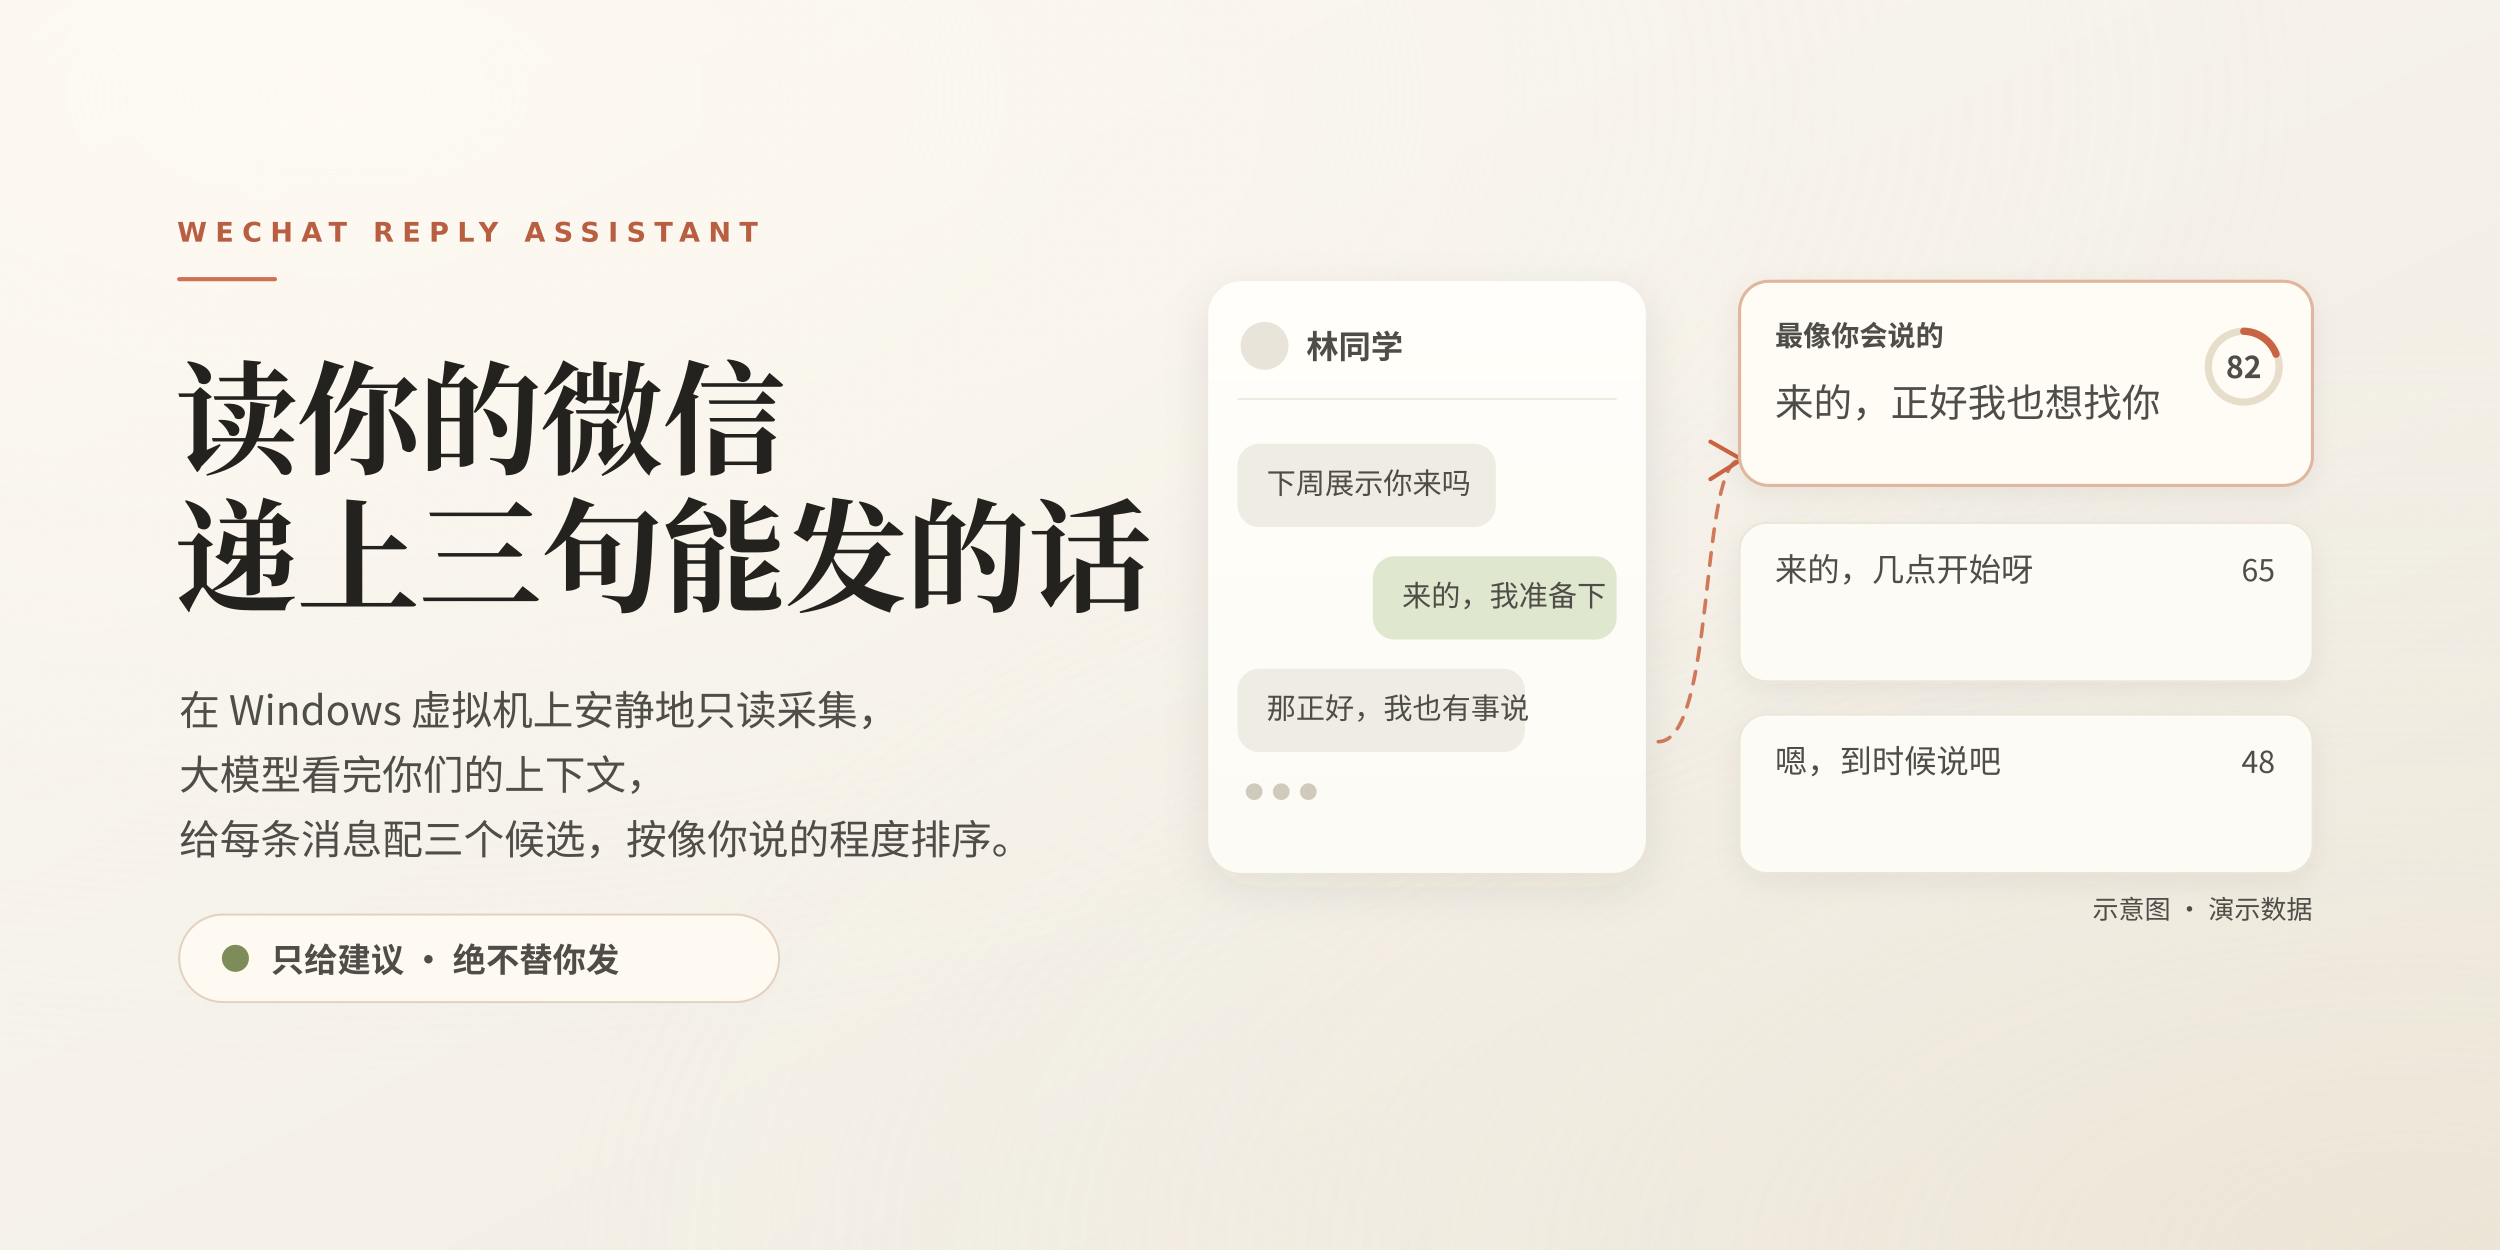
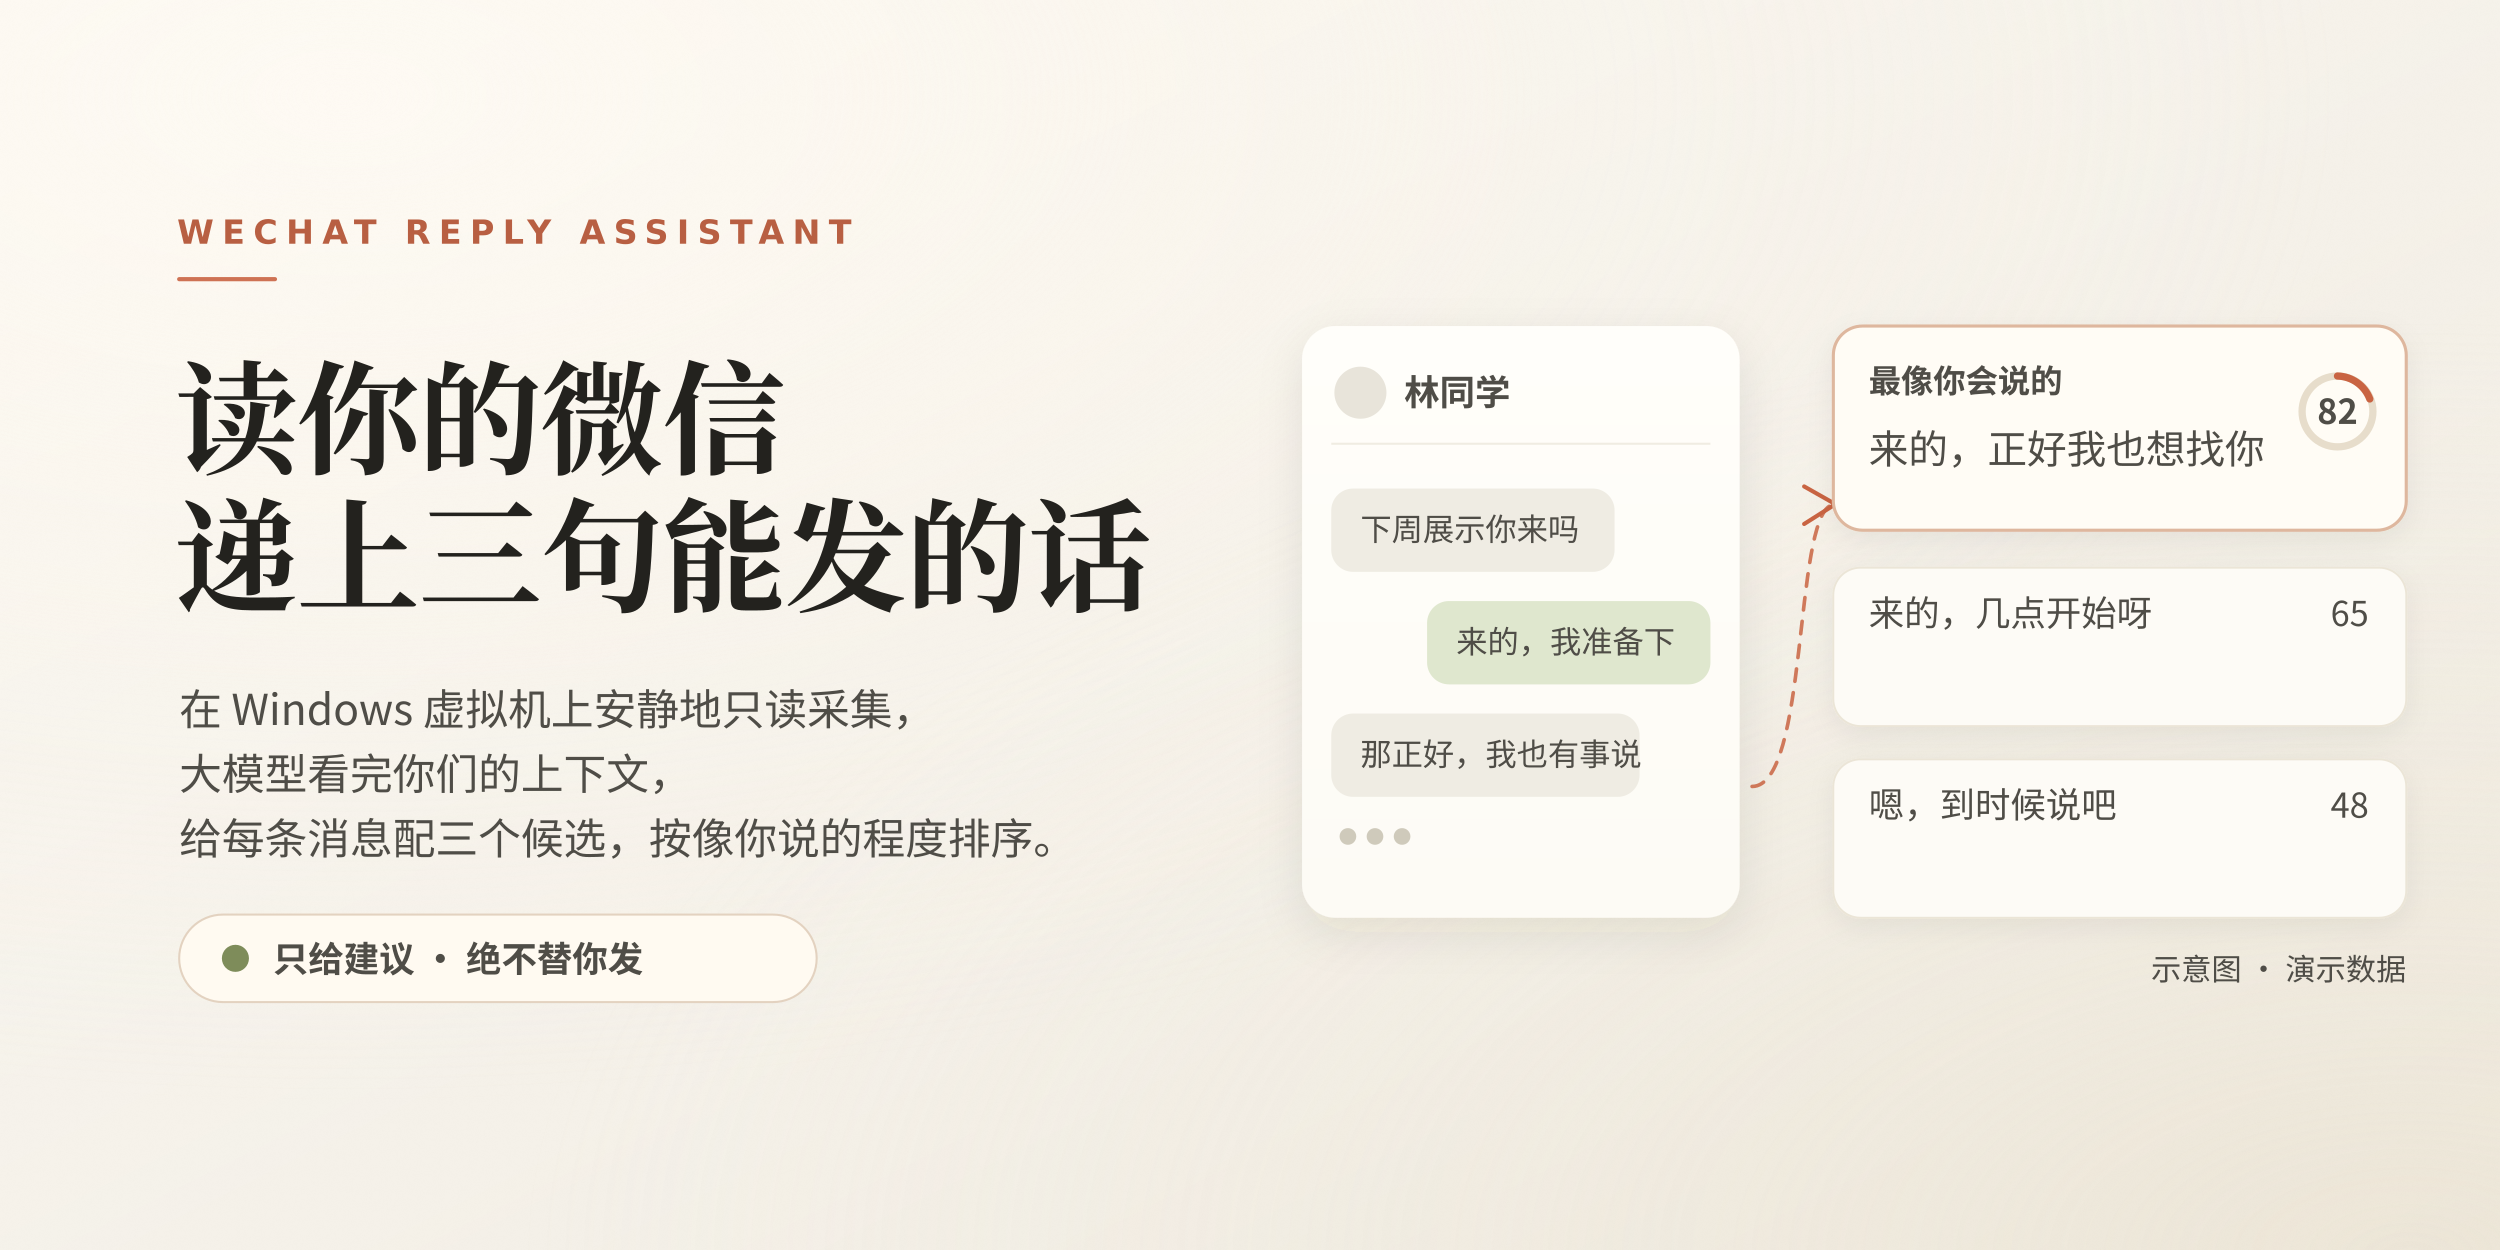
<svg xmlns="http://www.w3.org/2000/svg" width="2400" height="1200" viewBox="0 0 2400 1200">
  <defs>
    <linearGradient id="paper" x1="0" y1="0" x2="1" y2="1">
      <stop offset="0" stop-color="#FAF8F3" />
      <stop offset="0.55" stop-color="#F5F1E9" />
      <stop offset="1" stop-color="#EFEADF" />
    </linearGradient>
    <radialGradient id="glow" cx="0.14" cy="0.08" r="0.8">
      <stop offset="0" stop-color="#FFFBF4" stop-opacity="0.8" />
      <stop offset="0.6" stop-color="#FFF8EC" stop-opacity="0.16" />
      <stop offset="1" stop-color="#F2EDE1" stop-opacity="0" />
    </radialGradient>
    <radialGradient id="glow2" cx="0.96" cy="1" r="0.75">
      <stop offset="0" stop-color="#E9DFCB" stop-opacity="0.4" />
      <stop offset="1" stop-color="#EFEBE0" stop-opacity="0" />
    </radialGradient>
    <linearGradient id="card" x1="0" y1="0" x2="0" y2="1">
      <stop offset="0" stop-color="#FFFEFA" />
      <stop offset="1" stop-color="#FDFBF5" />
    </linearGradient>
    <filter id="soft" x="-25%" y="-25%" width="150%" height="150%">
      <feDropShadow dx="0" dy="14" stdDeviation="22" flood-color="#3A342A" flood-opacity="0.09" />
    </filter>
    <filter id="soft2" x="-30%" y="-30%" width="160%" height="160%">
      <feDropShadow dx="0" dy="8" stdDeviation="13" flood-color="#3A342A" flood-opacity="0.06" />
    </filter>
    <filter id="grain" x="0" y="0" width="100%" height="100%">
      <feTurbulence type="fractalNoise" baseFrequency="1.1" numOctaves="2" seed="11" result="n" />
      <feColorMatrix in="n" type="saturate" values="0" />
      <feComponentTransfer>
        <feFuncA type="linear" slope="0.03" />
      </feComponentTransfer>
    </filter>
    <style>
      .disp { font-family: "Noto Serif CJK SC", "Noto Serif", serif; font-weight: 700; fill: #23221E; }
      .sans { font-family: "Noto Sans CJK SC", "DejaVu Sans", sans-serif; fill: #4F4D47; }
      .caps { font-family: "DejaVu Sans", sans-serif; font-weight: 700; letter-spacing: 8px; fill: #B85F42; }
    </style>
  </defs>
  <rect width="2400" height="1200" fill="url(#paper)" />
  <rect width="2400" height="1200" fill="url(#glow)" />
  <rect width="2400" height="1200" fill="url(#glow2)" />
  <rect width="2400" height="1200" filter="url(#grain)" opacity="0.5" />
-   <text class="caps" x="170" y="232" font-size="26">WECHAT REPLY ASSISTANT</text>
+   <text class="caps" x="170" y="234" font-size="32">WECHAT REPLY ASSISTANT</text>
  <rect x="170" y="266" width="96" height="4" rx="2" fill="#C96442" opacity="0.9" />
  <text class="disp" x="168" y="446" font-size="118" letter-spacing="-1">读你的微信</text>
  <text class="disp" x="168" y="578" font-size="118" letter-spacing="-1">递上三句能发的话</text>
-   <text class="sans" x="172" y="696" font-size="39" fill="#4F4D47">在 Windows 虚拟机上安静地只读采集，</text>
-   <text class="sans" x="172" y="758" font-size="39" fill="#4F4D47">大模型看完你们的上下文，</text>
-   <text class="sans" x="172" y="820" font-size="39" fill="#4F4D47">给每条消息配三个候选，按像你说的程度排序。</text>
+   <text class="sans" x="172" y="696" font-size="41" fill="#4F4D47">在 Windows 虚拟机上安静地只读采集，</text>
+   <text class="sans" x="172" y="758" font-size="41" fill="#4F4D47">大模型看完你们的上下文，</text>
+   <text class="sans" x="172" y="820" font-size="41" fill="#4F4D47">给每条消息配三个候选，按像你说的程度排序。</text>
  <g transform="translate(172, 878)">
-     <rect x="0" y="0" width="576" height="84" rx="42" fill="#FFFAF1" stroke="#E3D2C0" stroke-width="2" />
+     <rect x="0" y="0" width="612" height="84" rx="42" fill="#FFFAF1" stroke="#E3D2C0" stroke-width="2" />
    <circle cx="54" cy="42" r="13" fill="#7E8C5A" />
-     <text class="sans" x="88" y="55" font-size="32" font-weight="700" fill="#3E3C37">只给建议 · 绝不替你发</text>
+     <text class="sans" x="90" y="55" font-size="34" font-weight="700" fill="#3E3C37">只给建议 · 绝不替你发</text>
  </g>
-   <g transform="translate(1160, 270)">
+   <g transform="translate(1250, 313)">
    <g filter="url(#soft)">
      <rect x="0" y="0" width="420" height="568" rx="32" fill="url(#card)" />
    </g>
-     <circle cx="54" cy="62" r="23" fill="#E8E4DA" />
-     <text class="sans" x="94" y="74" font-size="31" font-weight="700" fill="#3E3C37">林同学</text>
+     <circle cx="56" cy="64" r="25" fill="#E8E4DA" />
+     <text class="sans" x="98" y="76" font-size="34" font-weight="700" fill="#3E3C37">林同学</text>
    <rect x="28" y="112" width="364" height="2" fill="#F0ECE2" />
-     <rect x="28" y="156" width="248" height="80" rx="21" fill="#EFECE3" />
-     <text class="sans" x="56" y="204" font-size="28">下周展示你来吗</text>
-     <rect x="158" y="264" width="234" height="80" rx="21" fill="#DFE7CE" />
-     <text class="sans" x="186" y="312" font-size="28" fill="#33352A">来的，我准备下</text>
-     <rect x="28" y="372" width="276" height="80" rx="21" fill="#EFECE3" />
-     <text class="sans" x="56" y="420" font-size="28">那正好，我也有事说</text>
+     <rect x="28" y="156" width="272" height="80" rx="21" fill="#EFECE3" />
+     <text class="sans" x="56" y="206" font-size="30">下周展示你来吗</text>
+     <rect x="120" y="264" width="272" height="80" rx="21" fill="#DFE7CE" />
+     <text class="sans" x="148" y="314" font-size="30" fill="#33352A">来的，我准备下</text>
+     <rect x="28" y="372" width="296" height="80" rx="21" fill="#EFECE3" />
+     <text class="sans" x="56" y="422" font-size="30">那正好，我也有事说</text>
    <circle cx="44" cy="490" r="8" fill="#CFCABB" />
    <circle cx="70" cy="490" r="8" fill="#CFCABB" />
    <circle cx="96" cy="490" r="8" fill="#CFCABB" />
    <path d="M432 442 C 486 442, 472 186, 508 172" stroke="#C96442" stroke-width="3.5" fill="none" stroke-dasharray="12 11" stroke-linecap="round" opacity="0.85" />
    <path d="M482 154 L 512 171 L 482 190" stroke="#C96442" stroke-width="4" fill="none" stroke-linecap="round" stroke-linejoin="round" />
    <g filter="url(#soft2)">
      <rect x="510" y="0" width="550" height="196" rx="28" fill="#FFFCF5" stroke="#DEB79E" stroke-width="3" />
    </g>
-     <text class="sans" x="544" y="62" font-size="27" font-weight="700" fill="#B85F42">最像你会说的</text>
-     <text class="sans" x="544" y="130" font-size="37" fill="#26251F">来的，正好我也想找你</text>
+     <text class="sans" x="544" y="64" font-size="31" font-weight="700" fill="#B85F42">最像你会说的</text>
+     <text class="sans" x="544" y="132" font-size="38" fill="#26251F">来的，正好我也想找你</text>
    <g transform="translate(958, 46)">
      <circle cx="36" cy="36" r="34" fill="none" stroke="#E7DDCB" stroke-width="7" />
      <path d="M36 2 A 34 34 0 0 1 67 24" stroke="#C96442" stroke-width="7" fill="none" stroke-linecap="round" />
-       <text class="sans" x="36" y="47" font-size="29" font-weight="700" fill="#B85F42" text-anchor="middle">82</text>
+       <text class="sans" x="36" y="48" font-size="33" font-weight="700" fill="#B85F42" text-anchor="middle">82</text>
    </g>
    <g filter="url(#soft2)">
      <rect x="510" y="232" width="550" height="152" rx="26" fill="#FDFBF6" stroke="#EBE5D7" stroke-width="1.8" />
    </g>
-     <text class="sans" x="544" y="288" font-size="31" fill="#3B3931">来的，几点开始呀</text>
-     <text class="sans" x="1024" y="288" font-size="29" fill="#A29C8E" text-anchor="end">65</text>
+     <text class="sans" x="544" y="288" font-size="34" fill="#3B3931">来的，几点开始呀</text>
+     <text class="sans" x="1024" y="288" font-size="33" fill="#A29C8E" text-anchor="end">65</text>
    <g filter="url(#soft2)">
      <rect x="510" y="416" width="550" height="152" rx="26" fill="#FDFBF6" stroke="#EBE5D7" stroke-width="1.8" />
    </g>
-     <text class="sans" x="544" y="472" font-size="31" fill="#3B3931">嗯，到时候说吧</text>
-     <text class="sans" x="1024" y="472" font-size="29" fill="#A29C8E" text-anchor="end">48</text>
-     <text class="sans" x="1060" y="612" font-size="25" fill="#B0AA9C" text-anchor="end">示意图 · 演示数据</text>
+     <text class="sans" x="544" y="472" font-size="34" fill="#3B3931">嗯，到时候说吧</text>
+     <text class="sans" x="1024" y="472" font-size="33" fill="#A29C8E" text-anchor="end">48</text>
+     <text class="sans" x="1060" y="628" font-size="29" fill="#8E8878" text-anchor="end">示意图 · 演示数据</text>
  </g>
</svg>
